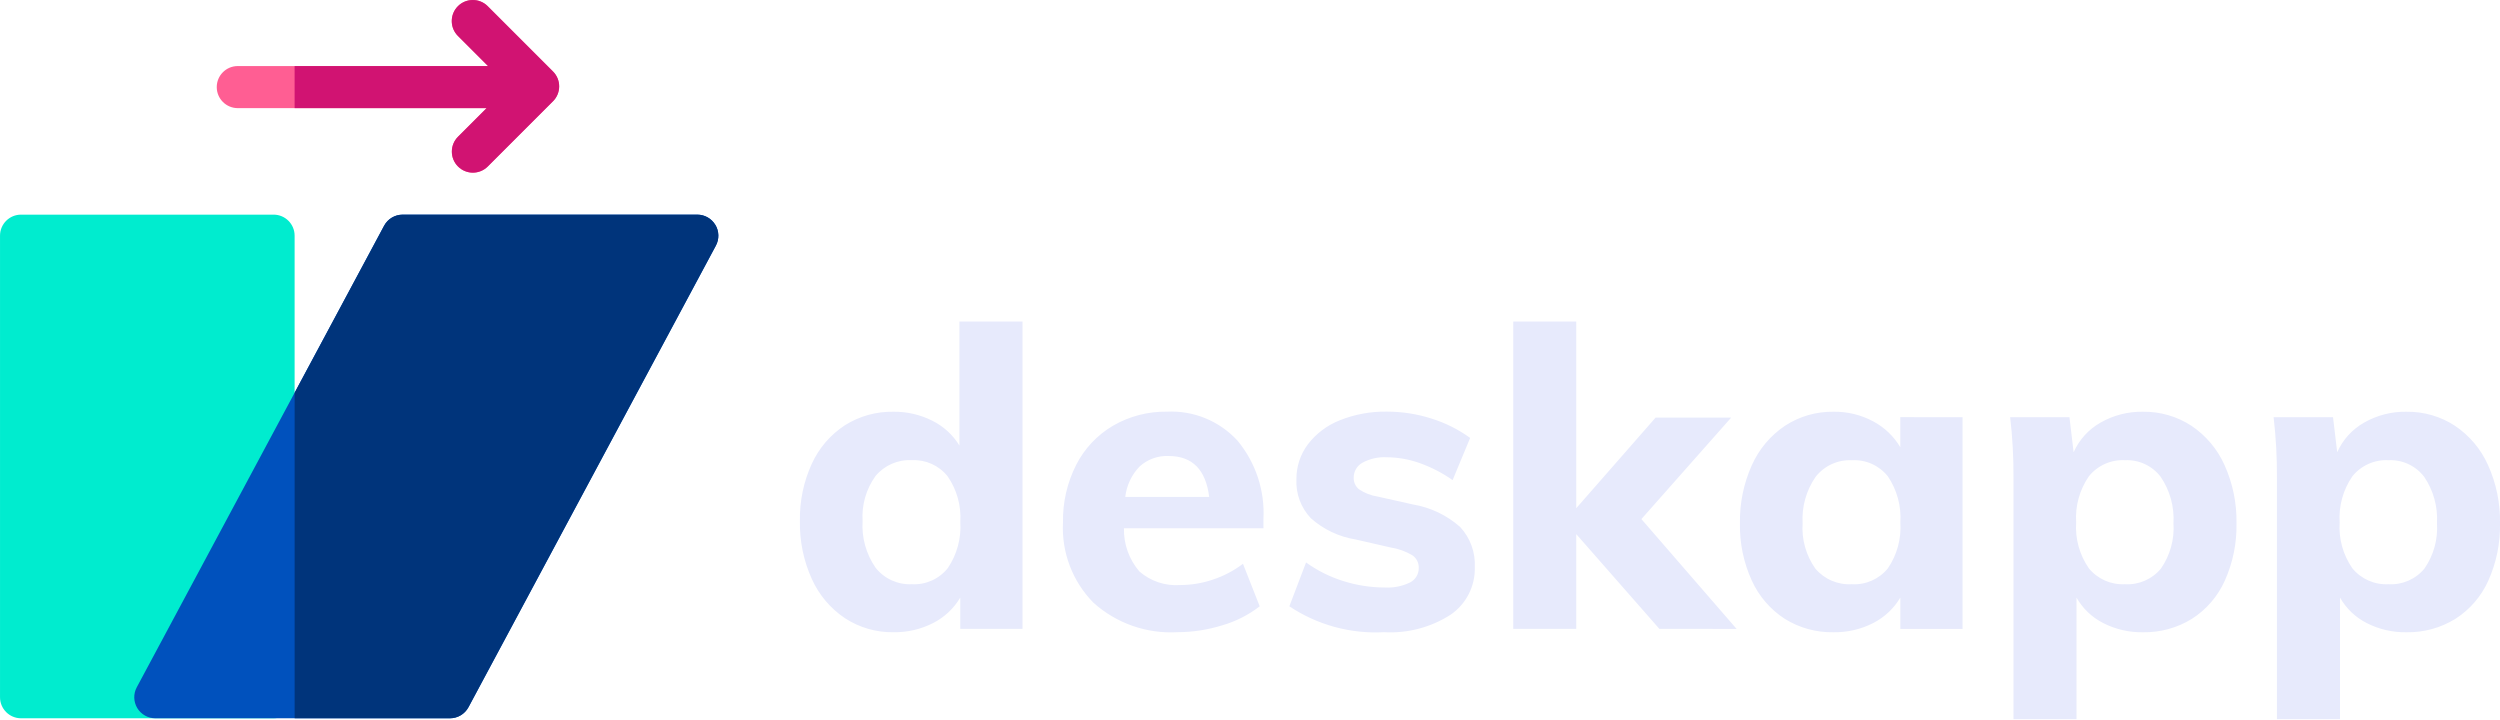
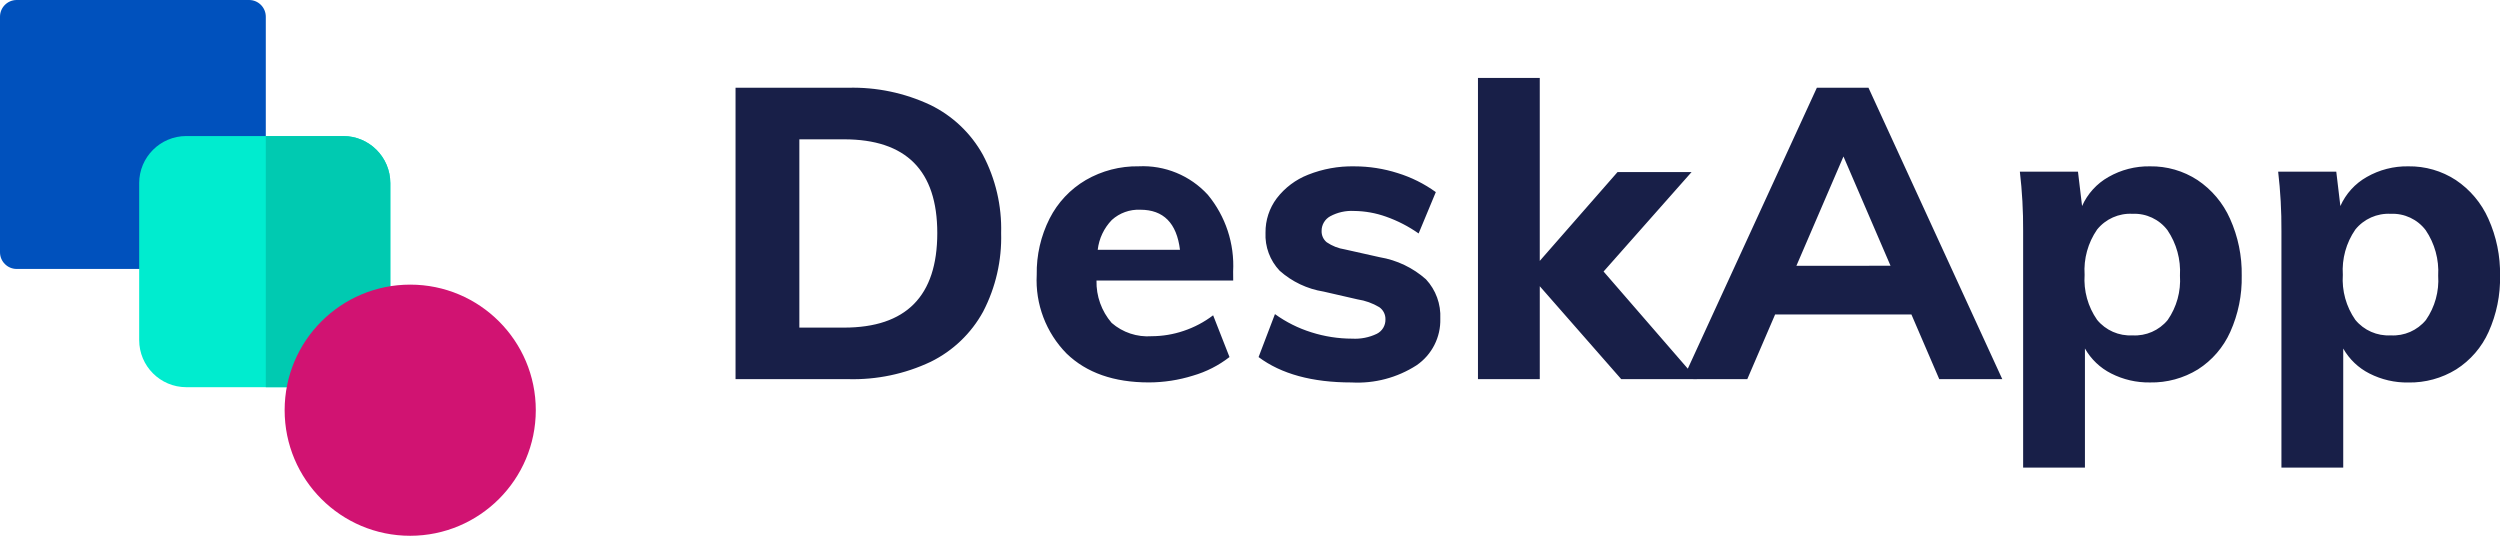
- <svg xmlns="http://www.w3.org/2000/svg" width="173.829" height="50" viewBox="0 0 173.829 50">
-   <g id="deskapp-logo" transform="translate(-229.494 -466)">
-     <g id="edit-tools" transform="translate(229.495 466)">
-       <path id="Path_72" data-name="Path 72" d="M177.881,4.971,173.339.429A1.463,1.463,0,1,0,171.27,2.5l2.093,2.093h-17.4a1.463,1.463,0,1,0,0,2.926h17.3l-1.989,1.989a1.463,1.463,0,1,0,2.069,2.069l4.536-4.536a1.463,1.463,0,0,0,0-2.069Zm0,0" transform="translate(-139.43 0)" fill="#ff5e93" />
-       <path id="Path_73" data-name="Path 73" d="M19.021,188.019H1.463A1.463,1.463,0,0,1,0,186.556V154.463A1.463,1.463,0,0,1,1.463,153H19.021a1.463,1.463,0,0,1,1.463,1.463v32.092A1.463,1.463,0,0,1,19.021,188.019Zm0,0" transform="translate(0 -138.076)" fill="#00eccf" />
-       <path id="Path_74" data-name="Path 74" d="M117.637,188.019H97.153a1.463,1.463,0,0,1-1.289-2.154l17.2-32.092a1.464,1.464,0,0,1,1.29-.772h20.484a1.463,1.463,0,0,1,1.29,2.154l-17.2,32.092A1.463,1.463,0,0,1,117.637,188.019Zm0,0" transform="translate(-86.356 -138.076)" fill="#0051bd" />
-       <path id="Path_75" data-name="Path 75" d="M227.967,4.971,223.425.429A1.463,1.463,0,0,0,221.356,2.5l2.093,2.093H210V7.517h13.351l-1.989,1.989a1.463,1.463,0,1,0,2.069,2.069l4.536-4.536a1.463,1.463,0,0,0,0-2.069Zm0,0" transform="translate(-189.516 0)" fill="#d11372" />
-       <path id="Path_76" data-name="Path 76" d="M239.251,153.712A1.463,1.463,0,0,0,238,153H217.511a1.464,1.464,0,0,0-1.29.772L210,165.382v22.637h10.8a1.464,1.464,0,0,0,1.29-.772l17.2-32.092a1.463,1.463,0,0,0-.034-1.443Zm0,0" transform="translate(-189.515 -138.076)" fill="#00347b" />
+ <svg xmlns="http://www.w3.org/2000/svg" width="256.633" height="55" viewBox="0 0 256.633 55">
+   <g id="deskapp-logo" transform="translate(-329.089 -601.197)">
+     <g id="_029-blend" data-name="029-blend" transform="translate(329.089 601.197)">
+       <path id="Path_78" data-name="Path 78" d="M25.58,27.609H1.705A1.716,1.716,0,0,1,0,25.883V1.725A1.716,1.716,0,0,1,1.705,0H25.58a1.716,1.716,0,0,1,1.705,1.725V25.883A1.716,1.716,0,0,1,25.58,27.609Zm0,0" transform="translate(0)" fill="#0051bd" />
+       <path id="Path_79" data-name="Path 79" d="M153.947,155.781H137.834A4.84,4.84,0,0,1,133,150.947V134.834A4.84,4.84,0,0,1,137.834,130h16.113a4.84,4.84,0,0,1,4.834,4.834v16.113A4.84,4.84,0,0,1,153.947,155.781Zm0,0" transform="translate(-118.713 -116.035)" fill="#00eccf" />
+       <path id="Path_80" data-name="Path 80" d="M261.949,130H254v25.781h7.949a4.84,4.84,0,0,0,4.834-4.834V134.834A4.84,4.84,0,0,0,261.949,130Zm0,0" transform="translate(-226.715 -116.035)" fill="#00cab1" />
+       <path id="Path_81" data-name="Path 81" d="M284.891,297.781a12.891,12.891,0,1,1,12.891-12.891A12.905,12.905,0,0,1,284.891,297.781Zm0,0" transform="translate(-242.781 -242.781)" fill="#d11372" />
    </g>
-     <path id="Path_77" data-name="Path 77" d="M22.677-147.2v21.371H18.35v-2.178a4.633,4.633,0,0,1-1.887,1.771,5.855,5.855,0,0,1-2.759.639,6,6,0,0,1-3.368-.973A6.479,6.479,0,0,1,8.028-129.3,9.332,9.332,0,0,1,7.2-133.32a9.14,9.14,0,0,1,.828-3.993,6.348,6.348,0,0,1,2.294-2.671,6.113,6.113,0,0,1,3.383-.944,5.839,5.839,0,0,1,2.7.624,4.6,4.6,0,0,1,1.887,1.728V-147.2Zm-7.695,18.264a2.978,2.978,0,0,0,2.5-1.118,5.127,5.127,0,0,0,.871-3.209,5.014,5.014,0,0,0-.886-3.18,2.987,2.987,0,0,0-2.483-1.118,3.077,3.077,0,0,0-2.526,1.1,4.842,4.842,0,0,0-.9,3.136,5.134,5.134,0,0,0,.9,3.238A3.028,3.028,0,0,0,14.982-128.936Zm24.449-3.891h-9.7a4.443,4.443,0,0,0,1.074,3.005,3.9,3.9,0,0,0,2.846.944,7.125,7.125,0,0,0,2.265-.378,7.223,7.223,0,0,0,2.091-1.1L39.17-127.4a7.724,7.724,0,0,1-2.6,1.321,10.54,10.54,0,0,1-3.122.479,8.05,8.05,0,0,1-5.836-2.047,7.408,7.408,0,0,1-2.12-5.59,8.517,8.517,0,0,1,.915-3.993,6.661,6.661,0,0,1,2.57-2.73,7.253,7.253,0,0,1,3.746-.973,6.242,6.242,0,0,1,4.907,2.018,7.879,7.879,0,0,1,1.8,5.444ZM32.84-137.85a2.821,2.821,0,0,0-2.018.726,3.639,3.639,0,0,0-1,2.12h5.836Q35.308-137.85,32.84-137.85ZM47.823-125.6a10.788,10.788,0,0,1-6.591-1.8l1.161-3.049a8.987,8.987,0,0,0,2.584,1.292,9.573,9.573,0,0,0,2.9.45,3.555,3.555,0,0,0,1.742-.348,1.108,1.108,0,0,0,.61-1.016,1.023,1.023,0,0,0-.436-.871,4.243,4.243,0,0,0-1.539-.552l-2.41-.552a6.154,6.154,0,0,1-3.121-1.481,3.68,3.68,0,0,1-1-2.7,3.984,3.984,0,0,1,.8-2.439,5.181,5.181,0,0,1,2.221-1.67,8.445,8.445,0,0,1,3.281-.6,10.119,10.119,0,0,1,3.078.479,9.3,9.3,0,0,1,2.7,1.35l-1.22,2.933a9.528,9.528,0,0,0-2.308-1.191A6.96,6.96,0,0,0,48-137.763a3.193,3.193,0,0,0-1.684.378,1.172,1.172,0,0,0-.61,1.045.993.993,0,0,0,.363.8,3.135,3.135,0,0,0,1.292.508l2.468.552a6.577,6.577,0,0,1,3.281,1.568,3.828,3.828,0,0,1,1.016,2.788,3.875,3.875,0,0,1-1.684,3.31A7.735,7.735,0,0,1,47.823-125.6Zm19.136-.232L61.18-132.42v6.591H56.8V-147.2H61.18v12.98l5.517-6.3h5.256l-6.243,7.056,6.62,7.637ZM88.04-140.55v14.722H83.713v-2.178a4.634,4.634,0,0,1-1.887,1.771,5.855,5.855,0,0,1-2.759.639,6.184,6.184,0,0,1-3.383-.929,6.249,6.249,0,0,1-2.294-2.657,9.14,9.14,0,0,1-.828-3.993,9.429,9.429,0,0,1,.828-4.036,6.463,6.463,0,0,1,2.308-2.744,6,6,0,0,1,3.368-.973,5.648,5.648,0,0,1,2.759.668,4.833,4.833,0,0,1,1.887,1.8v-2.091Zm-7.695,11.615a3,3,0,0,0,2.5-1.1,5.063,5.063,0,0,0,.871-3.194,5.127,5.127,0,0,0-.871-3.209,2.978,2.978,0,0,0-2.5-1.118,3.013,3.013,0,0,0-2.526,1.161,5.146,5.146,0,0,0-.9,3.223,4.887,4.887,0,0,0,.886,3.151A3.086,3.086,0,0,0,80.345-128.936Zm20.239-11.992a6,6,0,0,1,3.368.973,6.463,6.463,0,0,1,2.308,2.744,9.429,9.429,0,0,1,.828,4.036,9.279,9.279,0,0,1-.813,3.993,6.122,6.122,0,0,1-2.294,2.657,6.257,6.257,0,0,1-3.4.929,5.854,5.854,0,0,1-2.759-.639,4.441,4.441,0,0,1-1.858-1.771v8.45H91.582V-136.34a34.23,34.23,0,0,0-.232-4.21h4.123l.29,2.439a4.433,4.433,0,0,1,1.873-2.062A5.733,5.733,0,0,1,100.584-140.928Zm-1.249,11.992a3.012,3.012,0,0,0,2.5-1.089,4.946,4.946,0,0,0,.871-3.151,5.207,5.207,0,0,0-.886-3.223,2.943,2.943,0,0,0-2.483-1.161,3.019,3.019,0,0,0-2.512,1.118,5.066,5.066,0,0,0-.886,3.209,5,5,0,0,0,.886,3.194A3.036,3.036,0,0,0,99.335-128.936Zm19.571-11.992a6,6,0,0,1,3.368.973,6.463,6.463,0,0,1,2.308,2.744,9.429,9.429,0,0,1,.828,4.036,9.279,9.279,0,0,1-.813,3.993,6.122,6.122,0,0,1-2.294,2.657,6.257,6.257,0,0,1-3.4.929,5.855,5.855,0,0,1-2.759-.639,4.441,4.441,0,0,1-1.858-1.771v8.45H109.9V-136.34a34.231,34.231,0,0,0-.232-4.21H113.8l.29,2.439a4.433,4.433,0,0,1,1.873-2.062A5.733,5.733,0,0,1,118.906-140.928Zm-1.249,11.992a3.012,3.012,0,0,0,2.5-1.089,4.946,4.946,0,0,0,.871-3.151,5.207,5.207,0,0,0-.886-3.223,2.943,2.943,0,0,0-2.483-1.161,3.019,3.019,0,0,0-2.512,1.118,5.066,5.066,0,0,0-.886,3.209,5,5,0,0,0,.886,3.194A3.036,3.036,0,0,0,117.658-128.936Z" transform="translate(277.913 635.557)" fill="#e7eafc" />
+     <path id="Path_82" data-name="Path 82" d="M3.2-32.112H14.749a18.7,18.7,0,0,1,8.445,1.765,12.333,12.333,0,0,1,5.4,5.126,16.264,16.264,0,0,1,1.87,8.025,16.507,16.507,0,0,1-1.849,8.067,12.332,12.332,0,0,1-5.378,5.147A18.615,18.615,0,0,1,14.749-2.2H3.2ZM14.329-7.49q9.58,0,9.58-9.706,0-9.622-9.58-9.622H9.75V-7.49Zm39.957-4.832H40.253a6.429,6.429,0,0,0,1.555,4.349,5.64,5.64,0,0,0,4.118,1.366A10.31,10.31,0,0,0,49.2-7.154a10.451,10.451,0,0,0,3.025-1.6l1.681,4.286a11.177,11.177,0,0,1-3.76,1.912,15.251,15.251,0,0,1-4.517.693q-5.378,0-8.445-2.962a10.719,10.719,0,0,1-3.067-8.088,12.324,12.324,0,0,1,1.324-5.777,9.639,9.639,0,0,1,3.718-3.95,10.5,10.5,0,0,1,5.42-1.408,9.033,9.033,0,0,1,7.1,2.92,11.4,11.4,0,0,1,2.6,7.878Zm-9.538-7.269a4.082,4.082,0,0,0-2.92,1.05,5.266,5.266,0,0,0-1.45,3.067h8.445Q48.32-19.591,44.749-19.591ZM66.429-1.86q-6.05,0-9.538-2.605l1.681-4.412a13,13,0,0,0,3.739,1.87,13.852,13.852,0,0,0,4.2.651,5.144,5.144,0,0,0,2.521-.5,1.6,1.6,0,0,0,.882-1.471,1.48,1.48,0,0,0-.63-1.26,6.139,6.139,0,0,0-2.227-.8l-3.487-.8a8.9,8.9,0,0,1-4.517-2.143,5.324,5.324,0,0,1-1.45-3.908,5.765,5.765,0,0,1,1.155-3.529,7.5,7.5,0,0,1,3.214-2.416,12.219,12.219,0,0,1,4.748-.861,14.642,14.642,0,0,1,4.454.693A13.45,13.45,0,0,1,75.085-21.4L73.32-17.154a13.786,13.786,0,0,0-3.34-1.723,10.071,10.071,0,0,0-3.3-.588,4.62,4.62,0,0,0-2.437.546,1.7,1.7,0,0,0-.882,1.513,1.436,1.436,0,0,0,.525,1.155,4.536,4.536,0,0,0,1.87.735l3.571.8a9.517,9.517,0,0,1,4.748,2.269,5.539,5.539,0,0,1,1.471,4.034,5.606,5.606,0,0,1-2.437,4.79A11.192,11.192,0,0,1,66.429-1.86ZM94.118-2.2l-8.361-9.538V-2.2H79.412V-33.12h6.344v18.781l7.983-9.118h7.6l-9.033,10.21,9.58,11.05Zm29.789-6.639H109.916L107.059-2.2h-6.6L114.2-32.112H119.5L133.235-2.2h-6.47Zm-2.143-5-4.832-11.218L112.1-13.835ZM148.4-24.045a8.678,8.678,0,0,1,4.874,1.408,9.352,9.352,0,0,1,3.34,3.971,13.644,13.644,0,0,1,1.2,5.84,13.426,13.426,0,0,1-1.176,5.777A8.858,8.858,0,0,1,153.319-3.2,9.054,9.054,0,0,1,148.4-1.86a8.472,8.472,0,0,1-3.992-.924,6.427,6.427,0,0,1-2.689-2.563V6.879h-6.344V-17.406a49.529,49.529,0,0,0-.336-6.092h5.966l.42,3.529a6.415,6.415,0,0,1,2.71-2.983A8.3,8.3,0,0,1,148.4-24.045ZM146.6-6.692a4.358,4.358,0,0,0,3.613-1.576,7.156,7.156,0,0,0,1.26-4.559,7.534,7.534,0,0,0-1.281-4.664,4.258,4.258,0,0,0-3.592-1.681,4.368,4.368,0,0,0-3.634,1.618,7.331,7.331,0,0,0-1.281,4.643,7.239,7.239,0,0,0,1.281,4.622A4.393,4.393,0,0,0,146.6-6.692Zm28.319-17.353a8.678,8.678,0,0,1,4.874,1.408,9.352,9.352,0,0,1,3.34,3.971,13.644,13.644,0,0,1,1.2,5.84,13.426,13.426,0,0,1-1.176,5.777A8.858,8.858,0,0,1,179.831-3.2a9.054,9.054,0,0,1-4.916,1.345,8.472,8.472,0,0,1-3.992-.924,6.427,6.427,0,0,1-2.689-2.563V6.879H161.89V-17.406a49.529,49.529,0,0,0-.336-6.092h5.966l.42,3.529a6.415,6.415,0,0,1,2.71-2.983A8.3,8.3,0,0,1,174.915-24.045ZM173.108-6.692a4.358,4.358,0,0,0,3.613-1.576,7.156,7.156,0,0,0,1.26-4.559A7.534,7.534,0,0,0,176.7-17.49a4.258,4.258,0,0,0-3.592-1.681,4.368,4.368,0,0,0-3.634,1.618,7.331,7.331,0,0,0-1.281,4.643,7.239,7.239,0,0,0,1.281,4.622A4.393,4.393,0,0,0,173.108-6.692Z" transform="translate(401.395 642.317)" fill="#181f48" />
  </g>
</svg>
